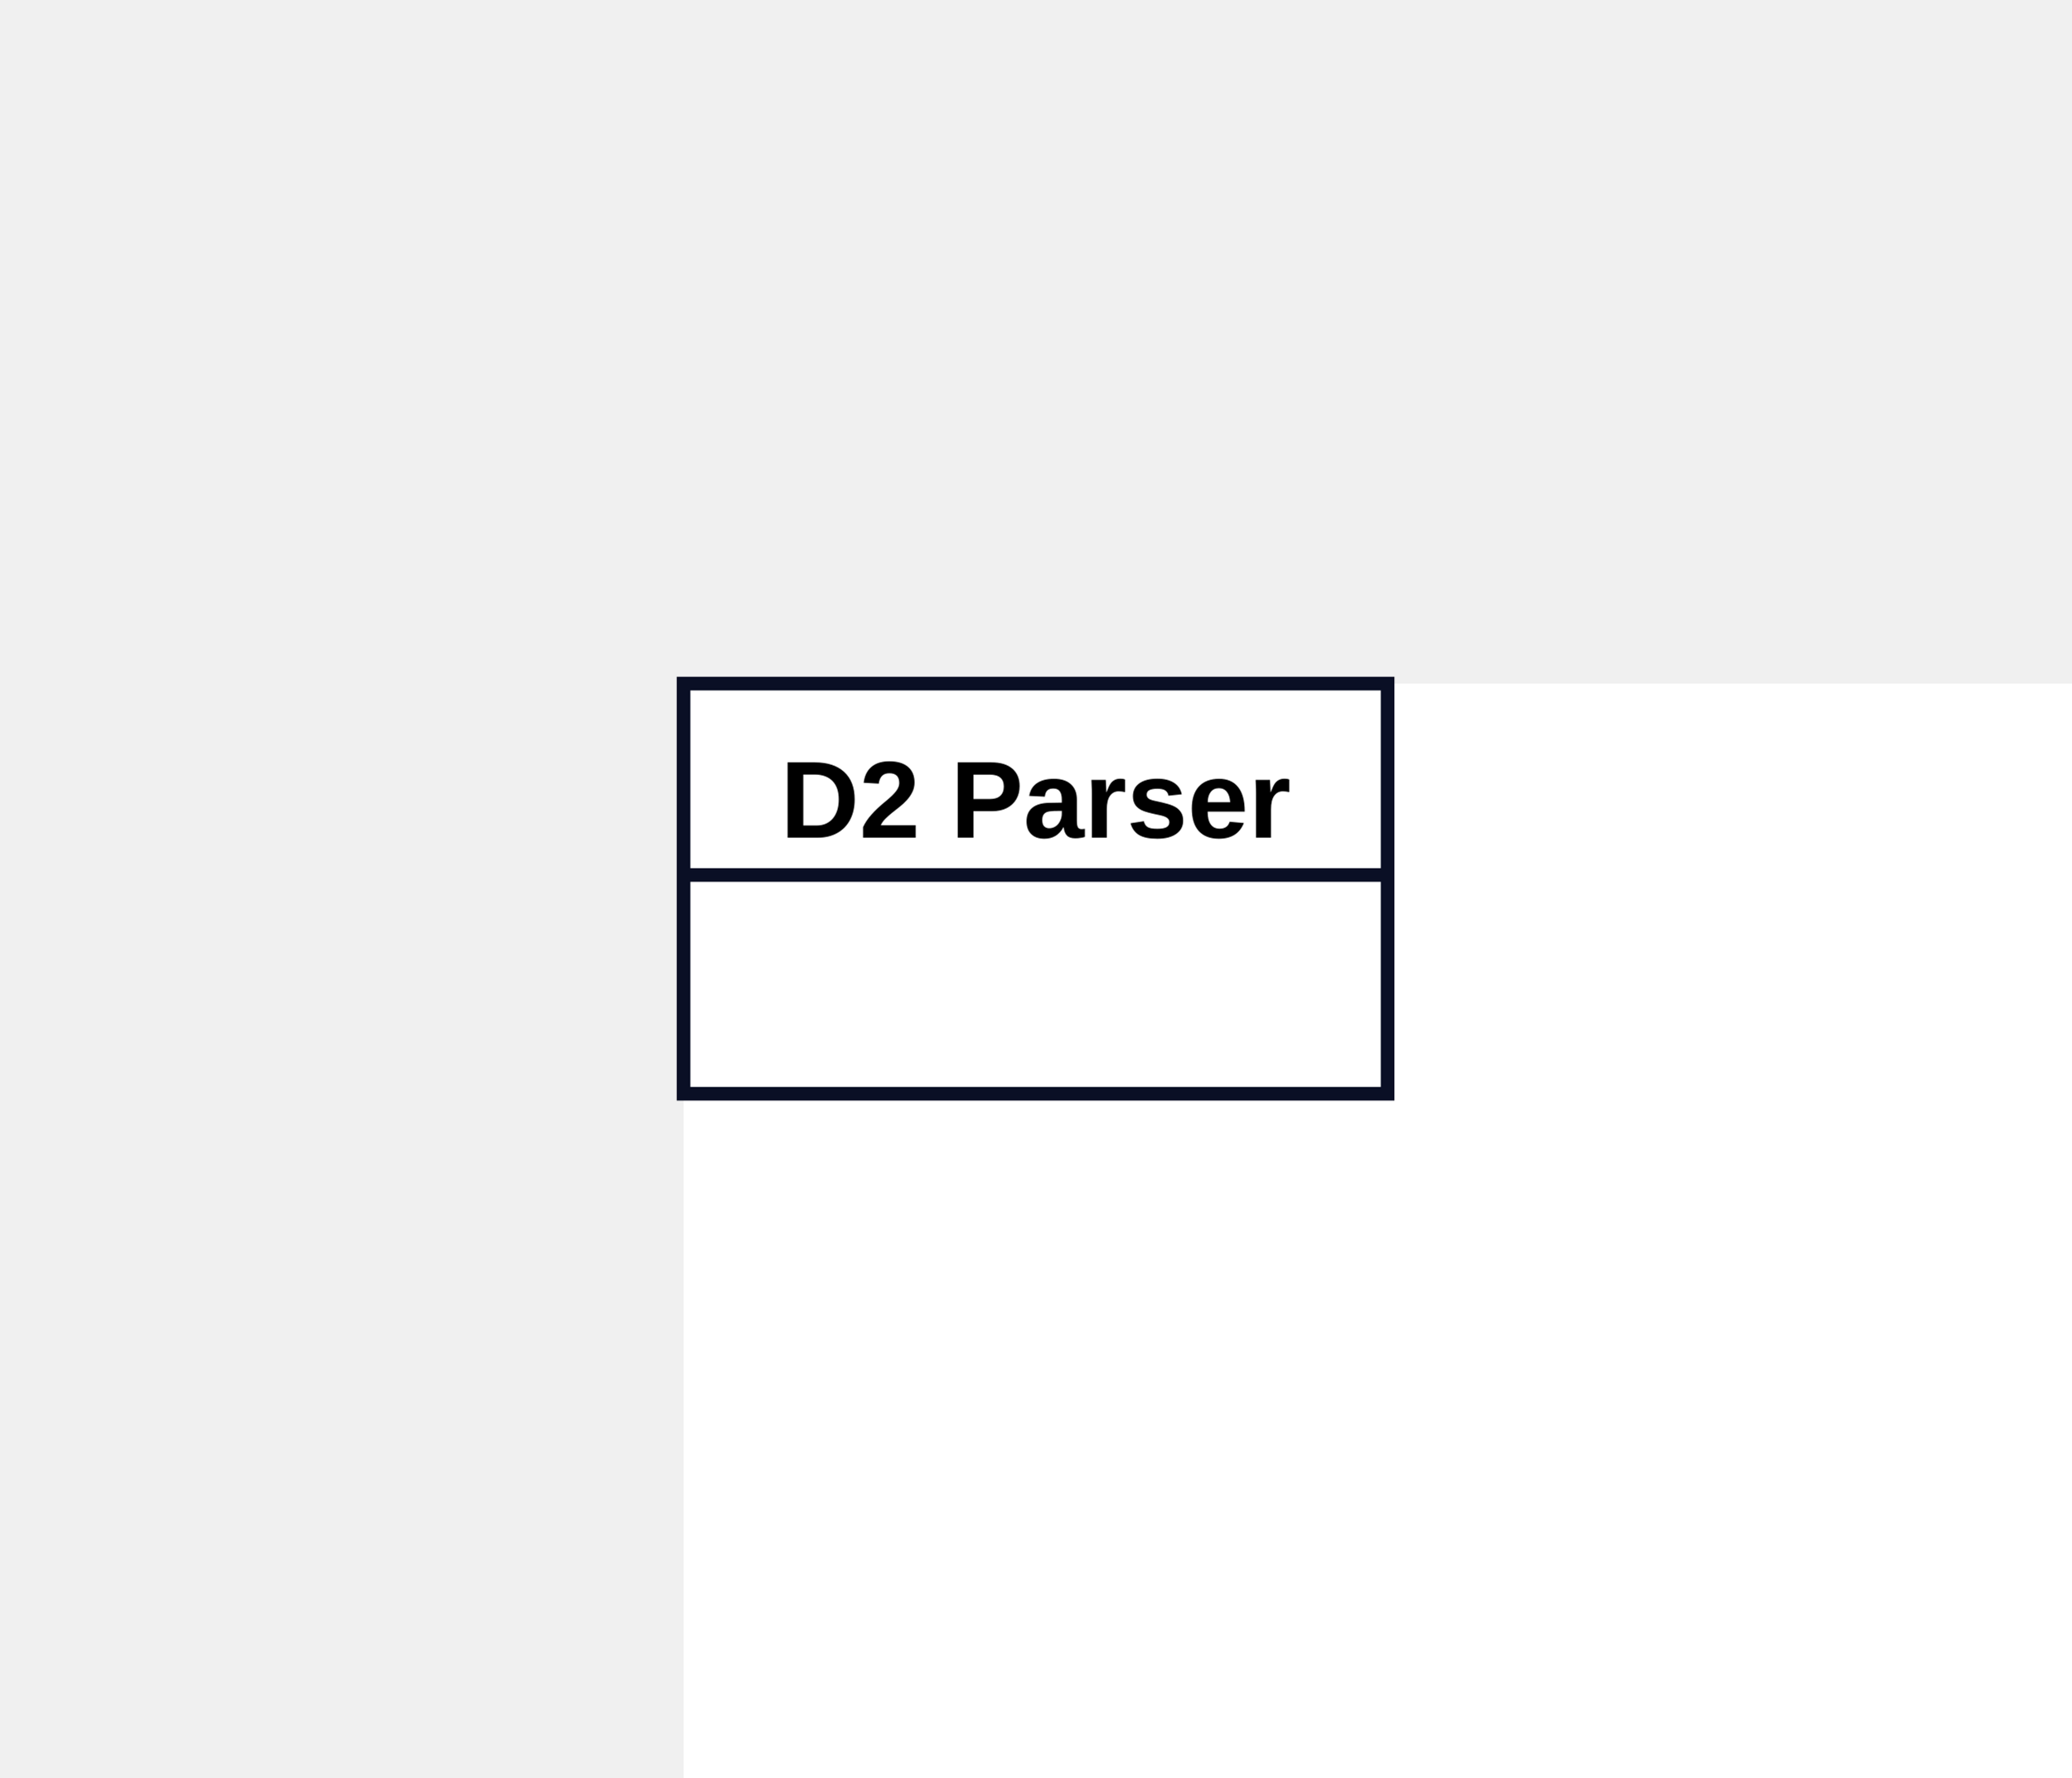
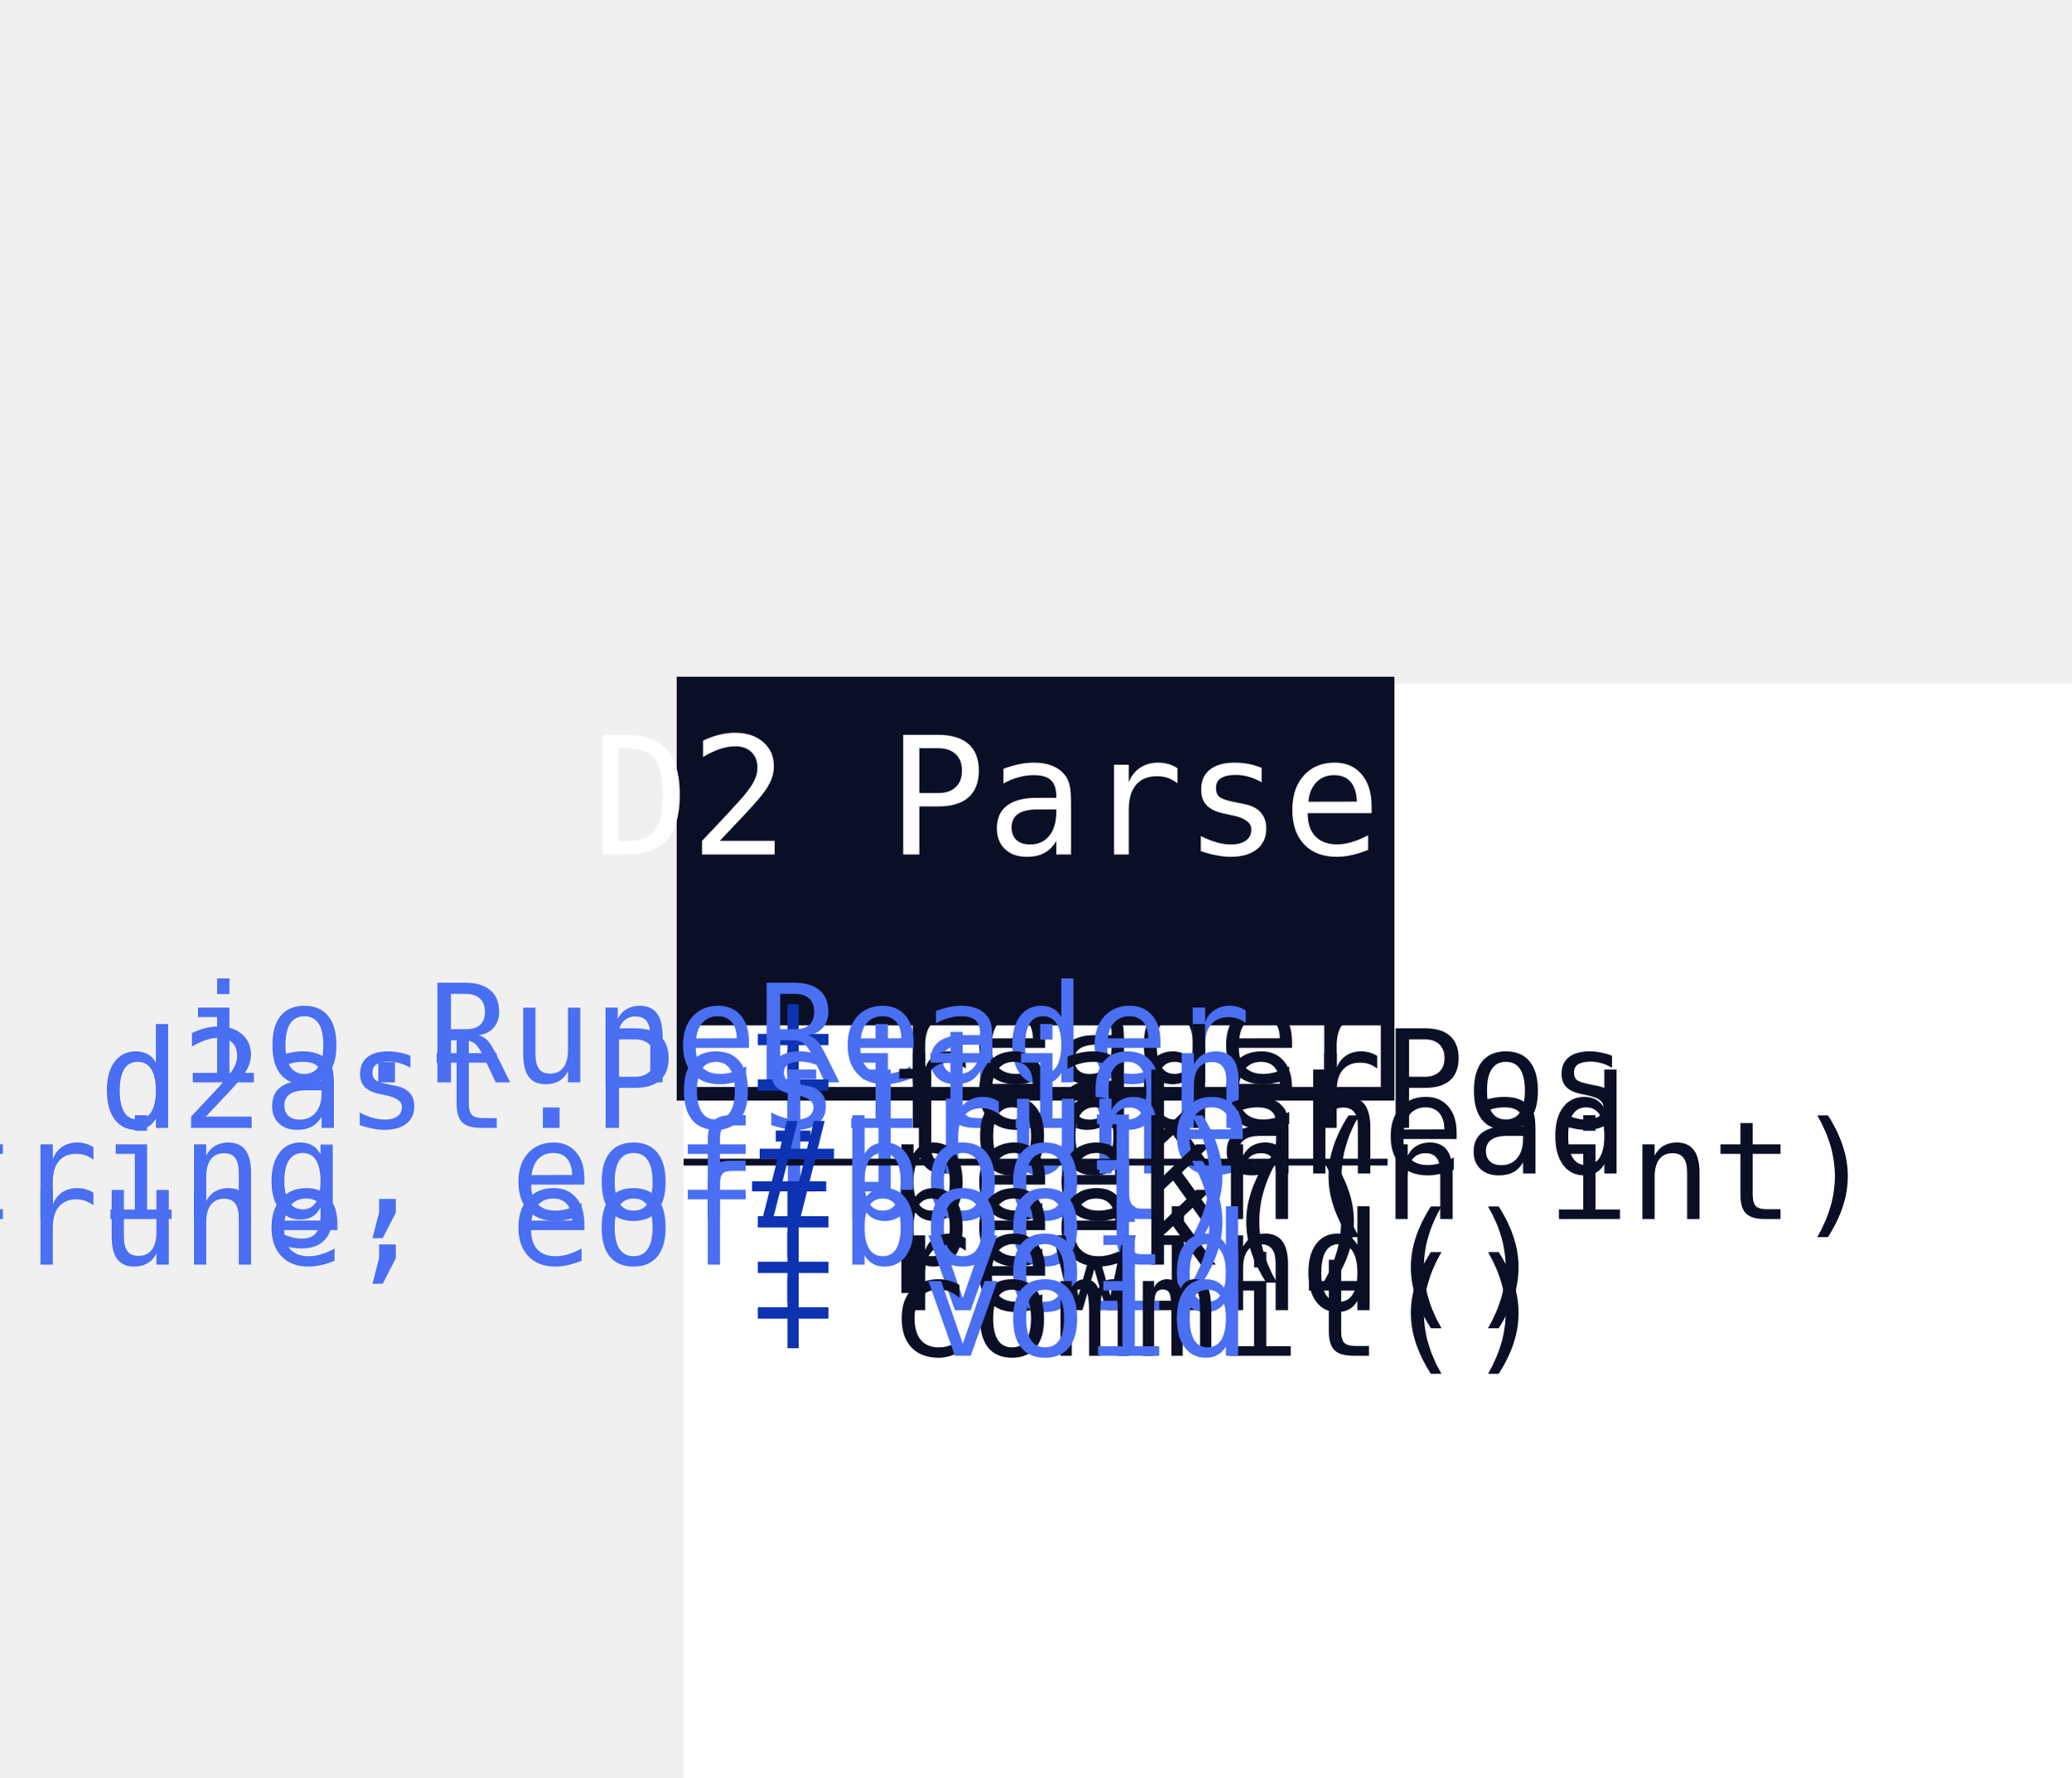
<svg xmlns="http://www.w3.org/2000/svg" width="303" height="260" viewBox="-100 -100 303 260" data-d2-version="0.1.0">
  <defs>
    <marker id="arrow-triangle" markerWidth="10" markerHeight="10" refX="10" refY="5" orient="auto" markerUnits="strokeWidth">
      <path d="M0,0 L10,5 L0,10 Z" fill="#0A0F25" />
    </marker>
    <marker id="arrow-triangle-reverse" markerWidth="10" markerHeight="10" refX="0" refY="5" orient="auto" markerUnits="strokeWidth">
      <path d="M10,0 L0,5 L10,10 Z" fill="#0A0F25" />
    </marker>
    <marker id="arrow-diamond" markerWidth="10" markerHeight="10" refX="10" refY="5" orient="auto" markerUnits="strokeWidth">
      <path d="M0,5 L5,0 L10,5 L5,10 Z" fill="#0A0F25" />
    </marker>
    <marker id="arrow-diamond-reverse" markerWidth="10" markerHeight="10" refX="0" refY="5" orient="auto" markerUnits="strokeWidth">
      <path d="M0,5 L5,0 L10,5 L5,10 Z" fill="#0A0F25" />
    </marker>
    <marker id="arrow-circle" markerWidth="10" markerHeight="10" refX="6" refY="5" orient="auto" markerUnits="strokeWidth">
      <circle cx="5" cy="5" r="4" fill="#0A0F25" />
    </marker>
    <marker id="arrow-circle-reverse" markerWidth="10" markerHeight="10" refX="4" refY="5" orient="auto" markerUnits="strokeWidth">
      <circle cx="5" cy="5" r="4" fill="#0A0F25" />
    </marker>
    <marker id="arrow-cf-one" markerWidth="10" markerHeight="10" refX="10" refY="5" orient="auto" markerUnits="strokeWidth">
      <line x1="10" y1="0" x2="10" y2="10" stroke="#0A0F25" stroke-width="2" />
    </marker>
    <marker id="arrow-cf-one-reverse" markerWidth="10" markerHeight="10" refX="0" refY="5" orient="auto" markerUnits="strokeWidth">
      <line x1="0" y1="0" x2="0" y2="10" stroke="#0A0F25" stroke-width="2" />
    </marker>
    <marker id="arrow-cf-many" markerWidth="10" markerHeight="10" refX="10" refY="5" orient="auto" markerUnits="strokeWidth">
      <path d="M0,5 L10,0 M0,5 L10,5 M0,5 L10,10" stroke="#0A0F25" stroke-width="2" fill="none" />
    </marker>
    <marker id="arrow-cf-many-reverse" markerWidth="10" markerHeight="10" refX="0" refY="5" orient="auto" markerUnits="strokeWidth">
      <path d="M10,5 L0,0 M10,5 L0,5 M10,5 L0,10" stroke="#0A0F25" stroke-width="2" fill="none" />
    </marker>
    <marker id="arrow-cf-one-required" markerWidth="10" markerHeight="10" refX="10" refY="5" orient="auto" markerUnits="strokeWidth">
      <line x1="10" y1="0" x2="10" y2="10" stroke="#0A0F25" stroke-width="2" />
      <line x1="7" y1="0" x2="7" y2="10" stroke="#0A0F25" stroke-width="2" />
    </marker>
    <marker id="arrow-cf-one-required-reverse" markerWidth="10" markerHeight="10" refX="0" refY="5" orient="auto" markerUnits="strokeWidth">
      <line x1="0" y1="0" x2="0" y2="10" stroke="#0A0F25" stroke-width="2" />
      <line x1="3" y1="0" x2="3" y2="10" stroke="#0A0F25" stroke-width="2" />
    </marker>
    <marker id="arrow-cf-many-required" markerWidth="10" markerHeight="10" refX="10" refY="5" orient="auto" markerUnits="strokeWidth">
      <path d="M0,5 L10,0 M0,5 L10,5 M0,5 L10,10" stroke="#0A0F25" stroke-width="2" fill="none" />
      <line x1="3" y1="0" x2="3" y2="10" stroke="#0A0F25" stroke-width="2" />
    </marker>
    <marker id="arrow-cf-many-required-reverse" markerWidth="10" markerHeight="10" refX="0" refY="5" orient="auto" markerUnits="strokeWidth">
      <path d="M10,5 L0,0 M10,5 L0,5 M10,5 L0,10" stroke="#0A0F25" stroke-width="2" fill="none" />
      <line x1="7" y1="0" x2="7" y2="10" stroke="#0A0F25" stroke-width="2" />
    </marker>
    <marker id="arrow-cf-one-optional" markerWidth="10" markerHeight="10" refX="10" refY="5" orient="auto" markerUnits="strokeWidth">
      <line x1="10" y1="0" x2="10" y2="10" stroke="#0A0F25" stroke-width="2" />
      <circle cx="7" cy="5" r="2" stroke="#0A0F25" stroke-width="2" fill="white" />
    </marker>
    <marker id="arrow-cf-one-optional-reverse" markerWidth="10" markerHeight="10" refX="0" refY="5" orient="auto" markerUnits="strokeWidth">
      <line x1="0" y1="0" x2="0" y2="10" stroke="#0A0F25" stroke-width="2" />
      <circle cx="3" cy="5" r="2" stroke="#0A0F25" stroke-width="2" fill="white" />
    </marker>
    <marker id="arrow-cf-many-optional" markerWidth="10" markerHeight="10" refX="10" refY="5" orient="auto" markerUnits="strokeWidth">
      <path d="M0,5 L10,0 M0,5 L10,5 M0,5 L10,10" stroke="#0A0F25" stroke-width="2" fill="none" />
      <circle cx="3" cy="5" r="2" stroke="#0A0F25" stroke-width="2" fill="white" />
    </marker>
    <marker id="arrow-cf-many-optional-reverse" markerWidth="10" markerHeight="10" refX="0" refY="5" orient="auto" markerUnits="strokeWidth">
      <path d="M10,5 L0,0 M10,5 L0,5 M10,5 L0,10" stroke="#0A0F25" stroke-width="2" fill="none" />
      <circle cx="7" cy="5" r="2" stroke="#0A0F25" stroke-width="2" fill="white" />
    </marker>
    <marker id="arrow-line" markerWidth="10" markerHeight="10" refX="10" refY="5" orient="auto" markerUnits="strokeWidth">
      <line x1="10" y1="0" x2="10" y2="10" stroke="#0A0F25" stroke-width="2" />
    </marker>
    <marker id="arrow-line-reverse" markerWidth="10" markerHeight="10" refX="0" refY="5" orient="auto" markerUnits="strokeWidth">
      <line x1="0" y1="0" x2="0" y2="10" stroke="#0A0F25" stroke-width="2" />
    </marker>
    <marker id="arrow-open" markerWidth="10" markerHeight="10" refX="10" refY="5" orient="auto" markerUnits="strokeWidth">
      <path d="M0,0 L10,5 L0,10" stroke="#0A0F25" stroke-width="2" fill="none" />
    </marker>
    <marker id="arrow-open-reverse" markerWidth="10" markerHeight="10" refX="0" refY="5" orient="auto" markerUnits="strokeWidth">
      <path d="M10,0 L0,5 L10,10" stroke="#0A0F25" stroke-width="2" fill="none" />
    </marker>
    <marker id="arrow" markerWidth="10" markerHeight="10" refX="10" refY="5" orient="auto" markerUnits="strokeWidth">
      <path d="M0,0 L10,5 L0,10 Z" fill="#0A0F25" />
    </marker>
    <marker id="arrow-reverse" markerWidth="10" markerHeight="10" refX="0" refY="5" orient="auto" markerUnits="strokeWidth">
      <path d="M10,0 L0,5 L10,10 Z" fill="#0A0F25" />
    </marker>
  </defs>
  <rect width="100%" height="100%" fill="#FFFFFF" />
  <g id="base-layer">
    <rect x="0" y="0" width="103" height="60" fill="#FFFFFF" stroke="#0A0F25" stroke-width="2" />
-     <text x="51.5" y="18" text-anchor="middle" dominant-baseline="middle" font-family="Arial, sans-serif" font-size="16" font-weight="bold">D2 Parser</text>
-     <line x1="0" y1="28" x2="103" y2="28" stroke="#0A0F25" stroke-width="2" />
+     <rect x="0" y="0" width="103" height="50" fill="#0A0F25" stroke="none" stroke-width="0" />
+     <text x="51.5" y="25" text-anchor="middle" font-family="'SF Mono', 'Fira Code', 'Consolas', monospace" font-size="24" fill="#FFFFFF">D2 Parser</text>
+     <text x="10" y="58.333" text-anchor="start" font-family="'SF Mono', 'Fira Code', 'Consolas', monospace" font-size="20" fill="#0D32B2">+</text>
+     <text x="30" y="58.333" text-anchor="start" font-family="'SF Mono', 'Fira Code', 'Consolas', monospace" font-size="20" fill="#0A0F25" text-decoration="none">reader</text>
+     <text x="83" y="58.333" text-anchor="end" font-family="'SF Mono', 'Fira Code', 'Consolas', monospace" font-size="20" fill="#4A6FF3">io.RuneReader</text>
+     <text x="10" y="65" text-anchor="start" font-family="'SF Mono', 'Fira Code', 'Consolas', monospace" font-size="20" fill="#0D32B2">+</text>
+     <text x="30" y="65" text-anchor="start" font-family="'SF Mono', 'Fira Code', 'Consolas', monospace" font-size="20" fill="#0A0F25" text-decoration="none">readerPos</text>
+     <text x="83" y="65" text-anchor="end" font-family="'SF Mono', 'Fira Code', 'Consolas', monospace" font-size="20" fill="#4A6FF3">d2ast.Position</text>
+     <text x="10" y="71.667" text-anchor="start" font-family="'SF Mono', 'Fira Code', 'Consolas', monospace" font-size="20" fill="#0D32B2">-</text>
+     <text x="30" y="71.667" text-anchor="start" font-family="'SF Mono', 'Fira Code', 'Consolas', monospace" font-size="20" fill="#0A0F25" text-decoration="none">lookahead</text>
+     <text x="83" y="71.667" text-anchor="end" font-family="'SF Mono', 'Fira Code', 'Consolas', monospace" font-size="20" fill="#4A6FF3">[]rune</text>
+     <line x1="0" y1="70" x2="103" y2="70" stroke="#0A0F25" stroke-width="1" />
+     <text x="10" y="78.333" text-anchor="start" font-family="'SF Mono', 'Fira Code', 'Consolas', monospace" font-size="20" fill="#0D32B2">#</text>
+     <text x="30" y="78.333" text-anchor="start" font-family="'SF Mono', 'Fira Code', 'Consolas', monospace" font-size="20" fill="#0A0F25" text-decoration="none">peekn(n int)</text>
+     <text x="83" y="78.333" text-anchor="end" font-family="'SF Mono', 'Fira Code', 'Consolas', monospace" font-size="20" fill="#4A6FF3">(s string, eof bool)</text>
+     <text x="10" y="85" text-anchor="start" font-family="'SF Mono', 'Fira Code', 'Consolas', monospace" font-size="20" fill="#0D32B2">+</text>
+     <text x="30" y="85" text-anchor="start" font-family="'SF Mono', 'Fira Code', 'Consolas', monospace" font-size="20" fill="#0A0F25" text-decoration="none">peek()</text>
+     <text x="83" y="85" text-anchor="end" font-family="'SF Mono', 'Fira Code', 'Consolas', monospace" font-size="20" fill="#4A6FF3">(r rune, eof bool)</text>
+     <text x="10" y="91.667" text-anchor="start" font-family="'SF Mono', 'Fira Code', 'Consolas', monospace" font-size="20" fill="#0D32B2">+</text>
+     <text x="30" y="91.667" text-anchor="start" font-family="'SF Mono', 'Fira Code', 'Consolas', monospace" font-size="20" fill="#0A0F25" text-decoration="none">rewind()</text>
+     <text x="83" y="91.667" text-anchor="end" font-family="'SF Mono', 'Fira Code', 'Consolas', monospace" font-size="20" fill="#4A6FF3">void</text>
+     <text x="10" y="98.333" text-anchor="start" font-family="'SF Mono', 'Fira Code', 'Consolas', monospace" font-size="20" fill="#0D32B2">+</text>
+     <text x="30" y="98.333" text-anchor="start" font-family="'SF Mono', 'Fira Code', 'Consolas', monospace" font-size="20" fill="#0A0F25" text-decoration="none">commit()</text>
+     <text x="83" y="98.333" text-anchor="end" font-family="'SF Mono', 'Fira Code', 'Consolas', monospace" font-size="20" fill="#4A6FF3">void</text>
  </g>
</svg>
